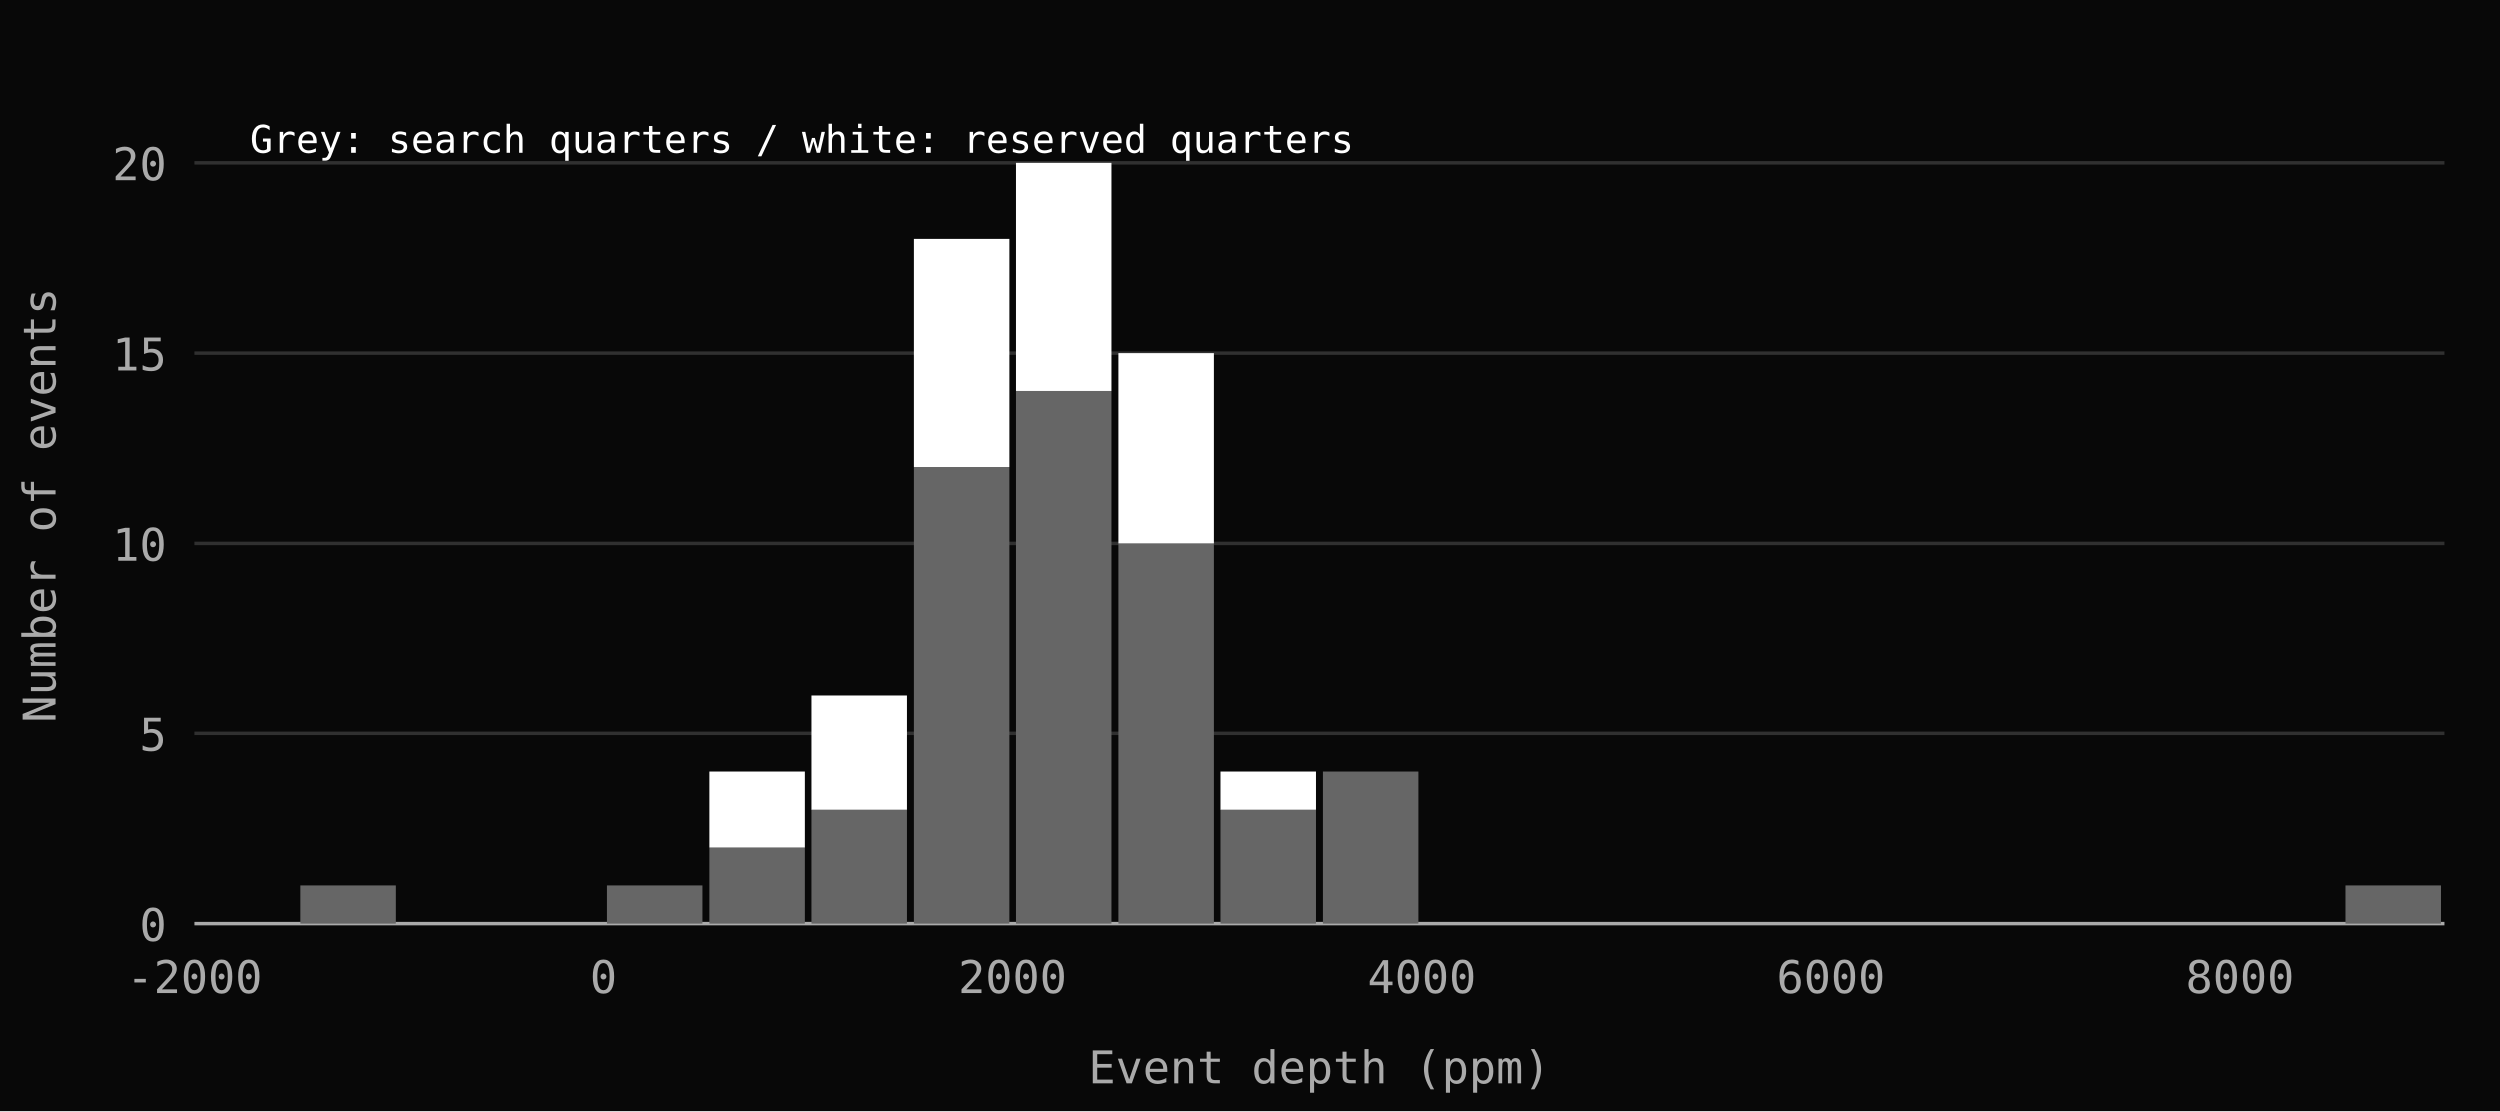
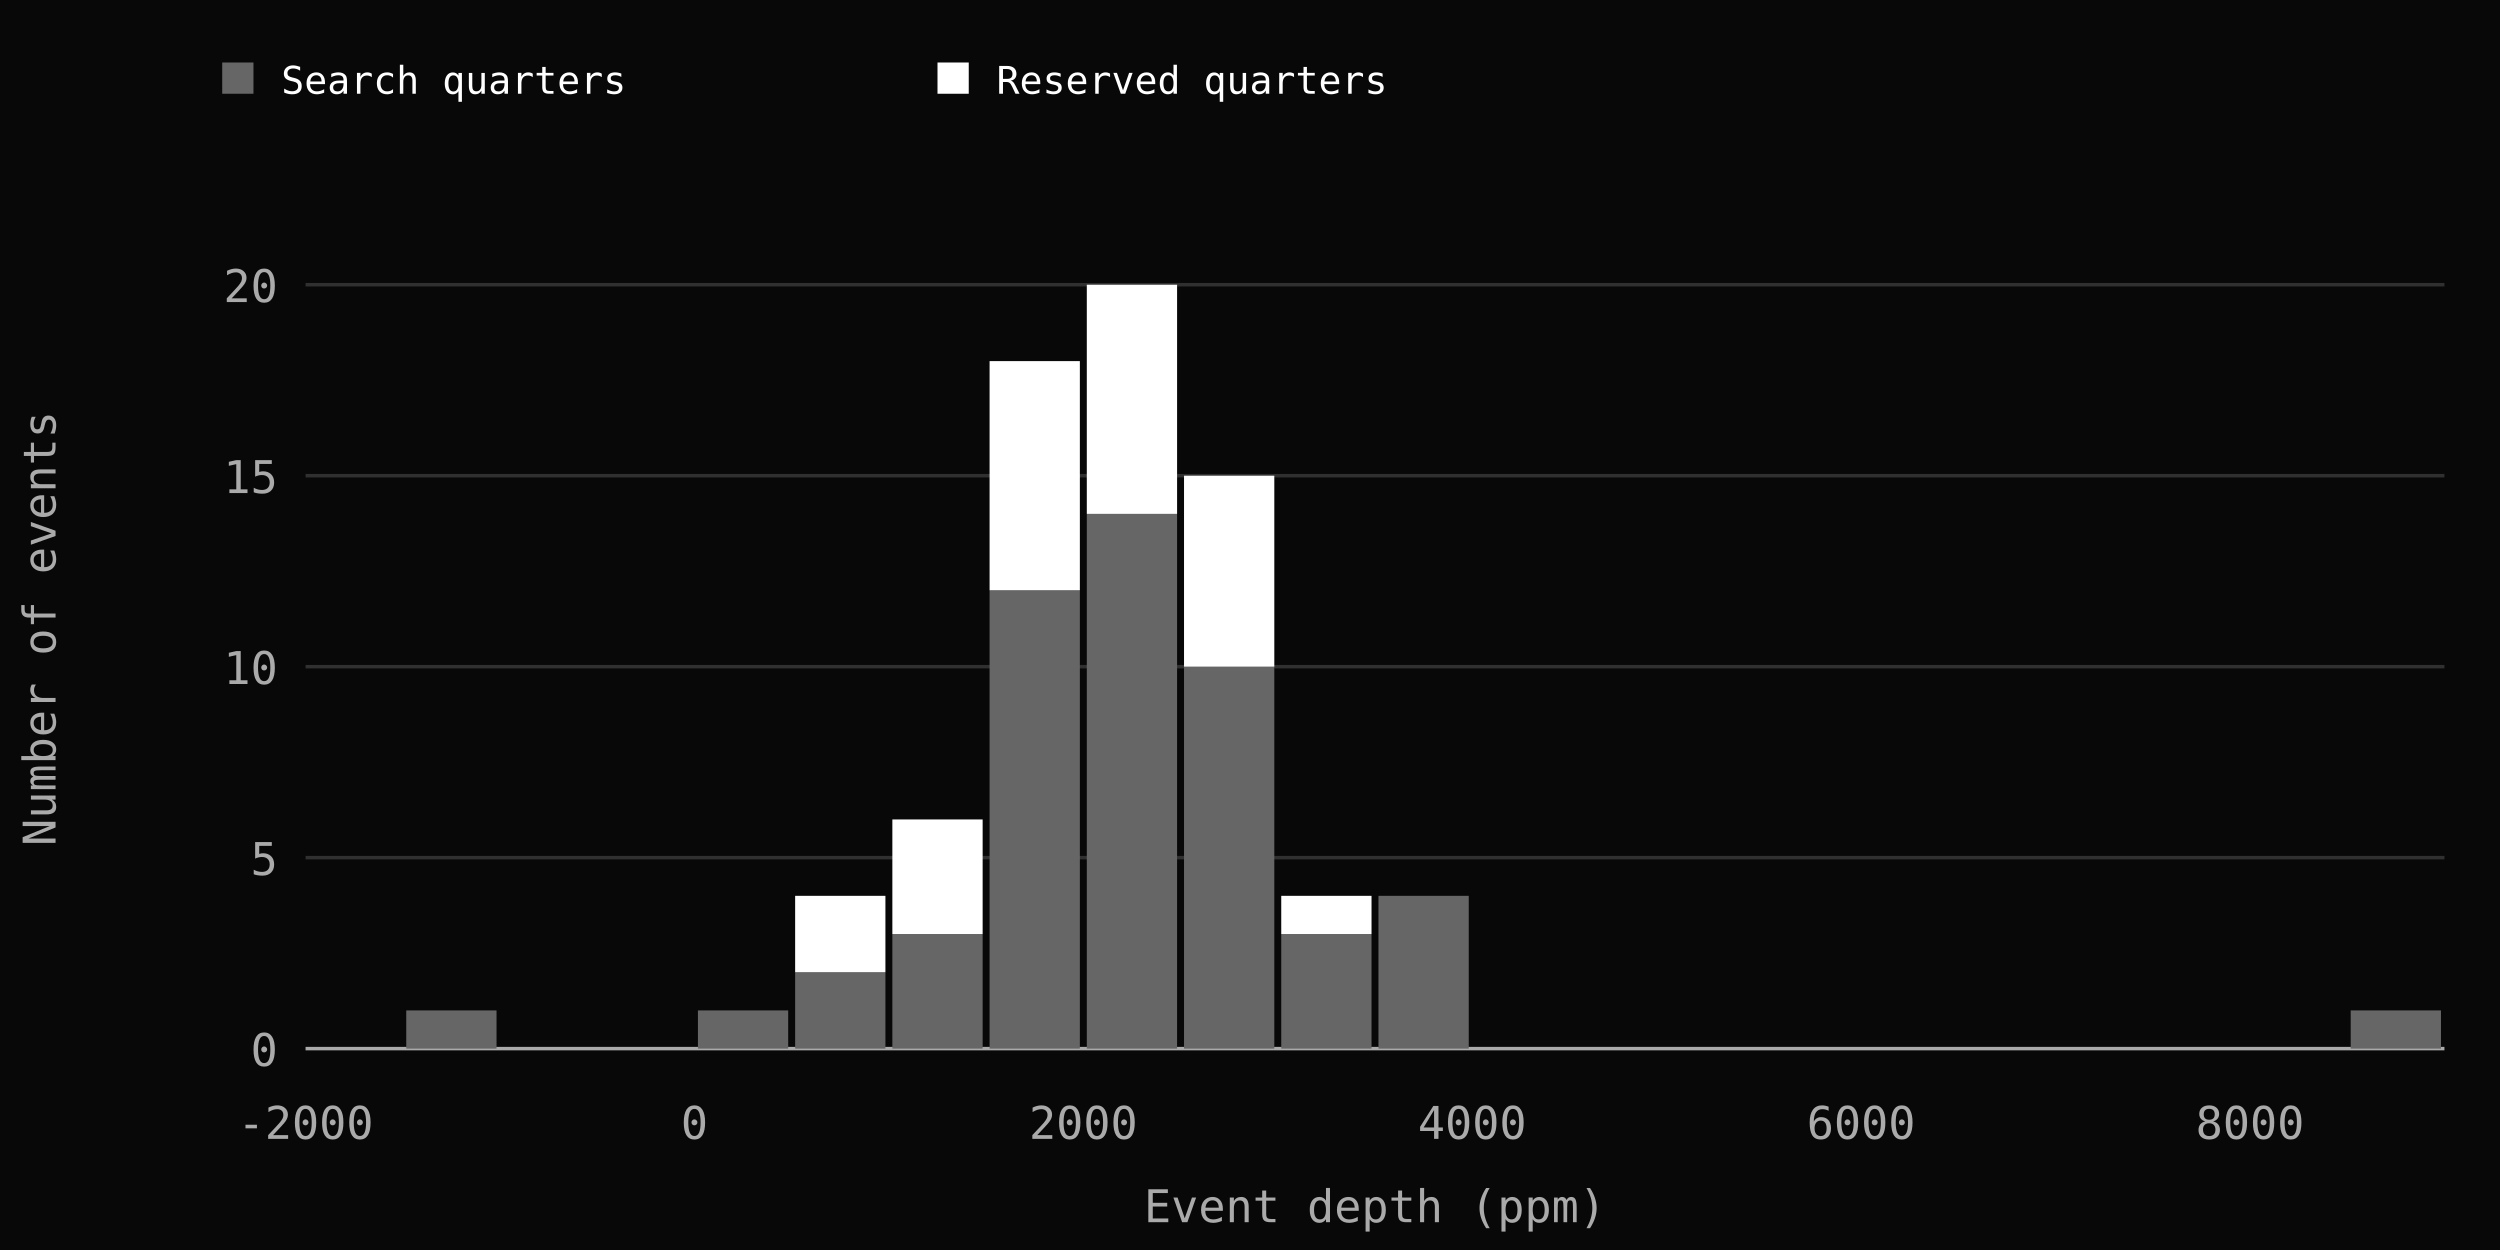
- <svg xmlns="http://www.w3.org/2000/svg" viewBox="0 0 720 320" role="img" aria-labelledby="t d">
-   <rect width="720" height="320" fill="#080808" rx="0" />
-   <text x="56.0" y="286.0" font-size="13" fill="#aaaaaa" text-anchor="middle" font-weight="400" font-family="IBM Plex Mono,monospace">-2000</text>
-   <text x="173.8" y="286.0" font-size="13" fill="#aaaaaa" text-anchor="middle" font-weight="400" font-family="IBM Plex Mono,monospace">0</text>
-   <text x="291.6" y="286.0" font-size="13" fill="#aaaaaa" text-anchor="middle" font-weight="400" font-family="IBM Plex Mono,monospace">2000</text>
-   <text x="409.5" y="286.0" font-size="13" fill="#aaaaaa" text-anchor="middle" font-weight="400" font-family="IBM Plex Mono,monospace">4000</text>
-   <text x="527.3" y="286.0" font-size="13" fill="#aaaaaa" text-anchor="middle" font-weight="400" font-family="IBM Plex Mono,monospace">6000</text>
-   <text x="645.1" y="286.0" font-size="13" fill="#aaaaaa" text-anchor="middle" font-weight="400" font-family="IBM Plex Mono,monospace">8000</text>
-   <text x="380.0" y="312.0" font-size="13" fill="#aaaaaa" text-anchor="middle" font-weight="400" font-family="IBM Plex Mono,monospace">Event depth (ppm)</text>
-   <line x1="56.0" y1="266.0" x2="704.0" y2="266.0" stroke="#aaaaaa" stroke-width="1" />
-   <text x="48.0" y="271.0" font-size="13" fill="#aaaaaa" text-anchor="end" font-weight="400" font-family="IBM Plex Mono,monospace">0</text>
-   <line x1="56.0" y1="211.2" x2="704.0" y2="211.2" stroke="#303030" stroke-width="1" />
-   <text x="48.0" y="216.2" font-size="13" fill="#aaaaaa" text-anchor="end" font-weight="400" font-family="IBM Plex Mono,monospace">5</text>
-   <line x1="56.0" y1="156.5" x2="704.0" y2="156.5" stroke="#303030" stroke-width="1" />
-   <text x="48.0" y="161.5" font-size="13" fill="#aaaaaa" text-anchor="end" font-weight="400" font-family="IBM Plex Mono,monospace">10</text>
-   <line x1="56.0" y1="101.7" x2="704.0" y2="101.7" stroke="#303030" stroke-width="1" />
-   <text x="48.0" y="106.7" font-size="13" fill="#aaaaaa" text-anchor="end" font-weight="400" font-family="IBM Plex Mono,monospace">15</text>
-   <line x1="56.0" y1="46.9" x2="704.0" y2="46.9" stroke="#303030" stroke-width="1" />
-   <text x="48.0" y="51.9" font-size="13" fill="#aaaaaa" text-anchor="end" font-weight="400" font-family="IBM Plex Mono,monospace">20</text>
-   <text x="16.0" y="145.5" font-size="13" fill="#aaaaaa" text-anchor="middle" font-weight="400" font-family="IBM Plex Mono,monospace" transform="rotate(-90 16.0 145.5)">Number of events</text>
-   <rect x="57.0" y="266.0" width="27.5" height="0.0" fill="#666666" rx="0" opacity="1" />
-   <rect x="57.0" y="266.0" width="27.5" height="0.0" fill="#ffffff" rx="0" opacity="1" />
-   <rect x="86.5" y="255.0" width="27.5" height="11.0" fill="#666666" rx="0" opacity="1" />
-   <rect x="86.5" y="255.0" width="27.5" height="0.0" fill="#ffffff" rx="0" opacity="1" />
-   <rect x="115.9" y="266.0" width="27.5" height="0.0" fill="#666666" rx="0" opacity="1" />
-   <rect x="115.9" y="266.0" width="27.5" height="0.0" fill="#ffffff" rx="0" opacity="1" />
-   <rect x="145.4" y="266.0" width="27.5" height="0.0" fill="#666666" rx="0" opacity="1" />
-   <rect x="145.4" y="266.0" width="27.5" height="0.0" fill="#ffffff" rx="0" opacity="1" />
-   <rect x="174.8" y="255.0" width="27.5" height="11.0" fill="#666666" rx="0" opacity="1" />
-   <rect x="174.8" y="255.0" width="27.5" height="0.0" fill="#ffffff" rx="0" opacity="1" />
-   <rect x="204.3" y="244.1" width="27.5" height="21.9" fill="#666666" rx="0" opacity="1" />
-   <rect x="204.3" y="222.2" width="27.5" height="21.9" fill="#ffffff" rx="0" opacity="1" />
-   <rect x="233.7" y="233.1" width="27.5" height="32.9" fill="#666666" rx="0" opacity="1" />
-   <rect x="233.7" y="200.3" width="27.5" height="32.9" fill="#ffffff" rx="0" opacity="1" />
-   <rect x="263.2" y="134.5" width="27.5" height="131.5" fill="#666666" rx="0" opacity="1" />
-   <rect x="263.2" y="68.8" width="27.5" height="65.7" fill="#ffffff" rx="0" opacity="1" />
-   <rect x="292.6" y="112.6" width="27.5" height="153.4" fill="#666666" rx="0" opacity="1" />
-   <rect x="292.6" y="46.9" width="27.5" height="65.7" fill="#ffffff" rx="0" opacity="1" />
-   <rect x="322.1" y="156.5" width="27.5" height="109.5" fill="#666666" rx="0" opacity="1" />
-   <rect x="322.1" y="101.7" width="27.5" height="54.8" fill="#ffffff" rx="0" opacity="1" />
-   <rect x="351.5" y="233.1" width="27.5" height="32.9" fill="#666666" rx="0" opacity="1" />
-   <rect x="351.5" y="222.2" width="27.5" height="11.0" fill="#ffffff" rx="0" opacity="1" />
-   <rect x="381.0" y="222.2" width="27.5" height="43.8" fill="#666666" rx="0" opacity="1" />
-   <rect x="381.0" y="222.2" width="27.5" height="0.0" fill="#ffffff" rx="0" opacity="1" />
-   <rect x="410.5" y="266.0" width="27.5" height="0.0" fill="#666666" rx="0" opacity="1" />
-   <rect x="410.5" y="266.0" width="27.5" height="0.0" fill="#ffffff" rx="0" opacity="1" />
-   <rect x="439.9" y="266.0" width="27.5" height="0.0" fill="#666666" rx="0" opacity="1" />
-   <rect x="439.9" y="266.0" width="27.5" height="0.0" fill="#ffffff" rx="0" opacity="1" />
-   <rect x="469.4" y="266.0" width="27.5" height="0.0" fill="#666666" rx="0" opacity="1" />
-   <rect x="469.4" y="266.0" width="27.5" height="0.0" fill="#ffffff" rx="0" opacity="1" />
-   <rect x="498.8" y="266.0" width="27.5" height="0.0" fill="#666666" rx="0" opacity="1" />
-   <rect x="498.8" y="266.0" width="27.5" height="0.0" fill="#ffffff" rx="0" opacity="1" />
-   <rect x="528.3" y="266.0" width="27.5" height="0.0" fill="#666666" rx="0" opacity="1" />
-   <rect x="528.3" y="266.0" width="27.5" height="0.0" fill="#ffffff" rx="0" opacity="1" />
-   <rect x="557.7" y="266.0" width="27.5" height="0.0" fill="#666666" rx="0" opacity="1" />
-   <rect x="557.7" y="266.0" width="27.5" height="0.0" fill="#ffffff" rx="0" opacity="1" />
-   <rect x="587.2" y="266.0" width="27.5" height="0.0" fill="#666666" rx="0" opacity="1" />
-   <rect x="587.2" y="266.0" width="27.5" height="0.0" fill="#ffffff" rx="0" opacity="1" />
-   <rect x="616.6" y="266.0" width="27.5" height="0.0" fill="#666666" rx="0" opacity="1" />
-   <rect x="616.6" y="266.0" width="27.5" height="0.0" fill="#ffffff" rx="0" opacity="1" />
-   <rect x="646.1" y="266.0" width="27.5" height="0.0" fill="#666666" rx="0" opacity="1" />
-   <rect x="646.1" y="266.0" width="27.5" height="0.0" fill="#ffffff" rx="0" opacity="1" />
-   <rect x="675.5" y="255.0" width="27.5" height="11.0" fill="#666666" rx="0" opacity="1" />
-   <rect x="675.5" y="255.0" width="27.5" height="0.0" fill="#ffffff" rx="0" opacity="1" />
-   <text x="72.0" y="44.0" font-size="11" fill="#ffffff" text-anchor="start" font-weight="400" font-family="IBM Plex Mono,monospace">Grey: search quarters / white: reserved quarters</text>
-   <rect class="chart-hit" x="57.00" y="25.00" width="27.45" height="241.00" fill="transparent" data-chart-detail="[&quot;-2,000 ≤ depth &lt; -1,500 ppm&quot;, [[&quot;Search events&quot;, &quot;0&quot;], [&quot;Reserved events&quot;, &quot;0&quot;], [&quot;Total&quot;, &quot;0&quot;]]]" />
-   <rect class="chart-hit" x="86.45" y="25.00" width="27.45" height="241.00" fill="transparent" data-chart-detail="[&quot;-1,500 ≤ depth &lt; -1,000 ppm&quot;, [[&quot;Search events&quot;, &quot;1&quot;], [&quot;Reserved events&quot;, &quot;0&quot;], [&quot;Total&quot;, &quot;1&quot;]]]" />
-   <rect class="chart-hit" x="115.91" y="25.00" width="27.45" height="241.00" fill="transparent" data-chart-detail="[&quot;-1,000 ≤ depth &lt; -500 ppm&quot;, [[&quot;Search events&quot;, &quot;0&quot;], [&quot;Reserved events&quot;, &quot;0&quot;], [&quot;Total&quot;, &quot;0&quot;]]]" />
-   <rect class="chart-hit" x="145.36" y="25.00" width="27.45" height="241.00" fill="transparent" data-chart-detail="[&quot;-500 ≤ depth &lt; 0 ppm&quot;, [[&quot;Search events&quot;, &quot;0&quot;], [&quot;Reserved events&quot;, &quot;0&quot;], [&quot;Total&quot;, &quot;0&quot;]]]" />
-   <rect class="chart-hit" x="174.82" y="25.00" width="27.45" height="241.00" fill="transparent" data-chart-detail="[&quot;0 ≤ depth &lt; 500 ppm&quot;, [[&quot;Search events&quot;, &quot;1&quot;], [&quot;Reserved events&quot;, &quot;0&quot;], [&quot;Total&quot;, &quot;1&quot;]]]" />
-   <rect class="chart-hit" x="204.27" y="25.00" width="27.45" height="241.00" fill="transparent" data-chart-detail="[&quot;500 ≤ depth &lt; 1,000 ppm&quot;, [[&quot;Search events&quot;, &quot;2&quot;], [&quot;Reserved events&quot;, &quot;2&quot;], [&quot;Total&quot;, &quot;4&quot;]]]" />
-   <rect class="chart-hit" x="233.73" y="25.00" width="27.45" height="241.00" fill="transparent" data-chart-detail="[&quot;1,000 ≤ depth &lt; 1,500 ppm&quot;, [[&quot;Search events&quot;, &quot;3&quot;], [&quot;Reserved events&quot;, &quot;3&quot;], [&quot;Total&quot;, &quot;6&quot;]]]" />
-   <rect class="chart-hit" x="263.18" y="25.00" width="27.45" height="241.00" fill="transparent" data-chart-detail="[&quot;1,500 ≤ depth &lt; 2,000 ppm&quot;, [[&quot;Search events&quot;, &quot;12&quot;], [&quot;Reserved events&quot;, &quot;6&quot;], [&quot;Total&quot;, &quot;18&quot;]]]" />
-   <rect class="chart-hit" x="292.64" y="25.00" width="27.45" height="241.00" fill="transparent" data-chart-detail="[&quot;2,000 ≤ depth &lt; 2,500 ppm&quot;, [[&quot;Search events&quot;, &quot;14&quot;], [&quot;Reserved events&quot;, &quot;6&quot;], [&quot;Total&quot;, &quot;20&quot;]]]" />
-   <rect class="chart-hit" x="322.09" y="25.00" width="27.45" height="241.00" fill="transparent" data-chart-detail="[&quot;2,500 ≤ depth &lt; 3,000 ppm&quot;, [[&quot;Search events&quot;, &quot;10&quot;], [&quot;Reserved events&quot;, &quot;5&quot;], [&quot;Total&quot;, &quot;15&quot;]]]" />
-   <rect class="chart-hit" x="351.55" y="25.00" width="27.45" height="241.00" fill="transparent" data-chart-detail="[&quot;3,000 ≤ depth &lt; 3,500 ppm&quot;, [[&quot;Search events&quot;, &quot;3&quot;], [&quot;Reserved events&quot;, &quot;1&quot;], [&quot;Total&quot;, &quot;4&quot;]]]" />
-   <rect class="chart-hit" x="381.00" y="25.00" width="27.45" height="241.00" fill="transparent" data-chart-detail="[&quot;3,500 ≤ depth &lt; 4,000 ppm&quot;, [[&quot;Search events&quot;, &quot;4&quot;], [&quot;Reserved events&quot;, &quot;0&quot;], [&quot;Total&quot;, &quot;4&quot;]]]" />
-   <rect class="chart-hit" x="410.45" y="25.00" width="27.45" height="241.00" fill="transparent" data-chart-detail="[&quot;4,000 ≤ depth &lt; 4,500 ppm&quot;, [[&quot;Search events&quot;, &quot;0&quot;], [&quot;Reserved events&quot;, &quot;0&quot;], [&quot;Total&quot;, &quot;0&quot;]]]" />
-   <rect class="chart-hit" x="439.91" y="25.00" width="27.45" height="241.00" fill="transparent" data-chart-detail="[&quot;4,500 ≤ depth &lt; 5,000 ppm&quot;, [[&quot;Search events&quot;, &quot;0&quot;], [&quot;Reserved events&quot;, &quot;0&quot;], [&quot;Total&quot;, &quot;0&quot;]]]" />
-   <rect class="chart-hit" x="469.36" y="25.00" width="27.45" height="241.00" fill="transparent" data-chart-detail="[&quot;5,000 ≤ depth &lt; 5,500 ppm&quot;, [[&quot;Search events&quot;, &quot;0&quot;], [&quot;Reserved events&quot;, &quot;0&quot;], [&quot;Total&quot;, &quot;0&quot;]]]" />
-   <rect class="chart-hit" x="498.82" y="25.00" width="27.45" height="241.00" fill="transparent" data-chart-detail="[&quot;5,500 ≤ depth &lt; 6,000 ppm&quot;, [[&quot;Search events&quot;, &quot;0&quot;], [&quot;Reserved events&quot;, &quot;0&quot;], [&quot;Total&quot;, &quot;0&quot;]]]" />
-   <rect class="chart-hit" x="528.27" y="25.00" width="27.45" height="241.00" fill="transparent" data-chart-detail="[&quot;6,000 ≤ depth &lt; 6,500 ppm&quot;, [[&quot;Search events&quot;, &quot;0&quot;], [&quot;Reserved events&quot;, &quot;0&quot;], [&quot;Total&quot;, &quot;0&quot;]]]" />
-   <rect class="chart-hit" x="557.73" y="25.00" width="27.45" height="241.00" fill="transparent" data-chart-detail="[&quot;6,500 ≤ depth &lt; 7,000 ppm&quot;, [[&quot;Search events&quot;, &quot;0&quot;], [&quot;Reserved events&quot;, &quot;0&quot;], [&quot;Total&quot;, &quot;0&quot;]]]" />
-   <rect class="chart-hit" x="587.18" y="25.00" width="27.45" height="241.00" fill="transparent" data-chart-detail="[&quot;7,000 ≤ depth &lt; 7,500 ppm&quot;, [[&quot;Search events&quot;, &quot;0&quot;], [&quot;Reserved events&quot;, &quot;0&quot;], [&quot;Total&quot;, &quot;0&quot;]]]" />
-   <rect class="chart-hit" x="616.64" y="25.00" width="27.45" height="241.00" fill="transparent" data-chart-detail="[&quot;7,500 ≤ depth &lt; 8,000 ppm&quot;, [[&quot;Search events&quot;, &quot;0&quot;], [&quot;Reserved events&quot;, &quot;0&quot;], [&quot;Total&quot;, &quot;0&quot;]]]" />
-   <rect class="chart-hit" x="646.09" y="25.00" width="27.45" height="241.00" fill="transparent" data-chart-detail="[&quot;8,000 ≤ depth &lt; 8,500 ppm&quot;, [[&quot;Search events&quot;, &quot;0&quot;], [&quot;Reserved events&quot;, &quot;0&quot;], [&quot;Total&quot;, &quot;0&quot;]]]" />
-   <rect class="chart-hit" x="675.55" y="25.00" width="27.45" height="241.00" fill="transparent" data-chart-detail="[&quot;8,500 ≤ depth &lt; 9,000 ppm&quot;, [[&quot;Search events&quot;, &quot;1&quot;], [&quot;Reserved events&quot;, &quot;0&quot;], [&quot;Total&quot;, &quot;1&quot;]]]" />
+ <svg xmlns="http://www.w3.org/2000/svg" viewBox="0 0 720 360" role="img" aria-labelledby="t d">
+   <rect width="720" height="360" fill="#080808" rx="0" />
+   <text x="88.0" y="328.0" font-size="13" fill="#aaaaaa" text-anchor="middle" font-weight="400" font-family="IBM Plex Mono,monospace">-2000</text>
+   <text x="200.0" y="328.0" font-size="13" fill="#aaaaaa" text-anchor="middle" font-weight="400" font-family="IBM Plex Mono,monospace">0</text>
+   <text x="312.0" y="328.0" font-size="13" fill="#aaaaaa" text-anchor="middle" font-weight="400" font-family="IBM Plex Mono,monospace">2000</text>
+   <text x="424.0" y="328.0" font-size="13" fill="#aaaaaa" text-anchor="middle" font-weight="400" font-family="IBM Plex Mono,monospace">4000</text>
+   <text x="536.0" y="328.0" font-size="13" fill="#aaaaaa" text-anchor="middle" font-weight="400" font-family="IBM Plex Mono,monospace">6000</text>
+   <text x="648.0" y="328.0" font-size="13" fill="#aaaaaa" text-anchor="middle" font-weight="400" font-family="IBM Plex Mono,monospace">8000</text>
+   <text x="396.0" y="352.0" font-size="13" fill="#aaaaaa" text-anchor="middle" font-weight="400" font-family="IBM Plex Mono,monospace">Event depth (ppm)</text>
+   <line x1="88.0" y1="302.0" x2="704.0" y2="302.0" stroke="#aaaaaa" stroke-width="1" />
+   <text x="80.0" y="307.0" font-size="13" fill="#aaaaaa" text-anchor="end" font-weight="400" font-family="IBM Plex Mono,monospace">0</text>
+   <line x1="88.0" y1="247.0" x2="704.0" y2="247.0" stroke="#303030" stroke-width="1" />
+   <text x="80.0" y="252.0" font-size="13" fill="#aaaaaa" text-anchor="end" font-weight="400" font-family="IBM Plex Mono,monospace">5</text>
+   <line x1="88.0" y1="192.0" x2="704.0" y2="192.0" stroke="#303030" stroke-width="1" />
+   <text x="80.0" y="197.0" font-size="13" fill="#aaaaaa" text-anchor="end" font-weight="400" font-family="IBM Plex Mono,monospace">10</text>
+   <line x1="88.0" y1="137.0" x2="704.0" y2="137.0" stroke="#303030" stroke-width="1" />
+   <text x="80.0" y="142.0" font-size="13" fill="#aaaaaa" text-anchor="end" font-weight="400" font-family="IBM Plex Mono,monospace">15</text>
+   <line x1="88.0" y1="82.0" x2="704.0" y2="82.0" stroke="#303030" stroke-width="1" />
+   <text x="80.0" y="87.0" font-size="13" fill="#aaaaaa" text-anchor="end" font-weight="400" font-family="IBM Plex Mono,monospace">20</text>
+   <text x="16.0" y="181.0" font-size="13" fill="#aaaaaa" text-anchor="middle" font-weight="400" font-family="IBM Plex Mono,monospace" transform="rotate(-90 16.0 181.0)">Number of events</text>
+   <g class="chart-grow-bar" style="transform-origin:0px 302.00px">
+     <rect x="89.0" y="302.0" width="26.0" height="0.0" fill="#666666" rx="0" opacity="1" />
+     <rect x="89.0" y="302.0" width="26.0" height="0.0" fill="#ffffff" rx="0" opacity="1" />
+   </g>
+   <g class="chart-grow-bar" style="transform-origin:0px 302.00px">
+     <rect x="117.0" y="291.0" width="26.0" height="11.0" fill="#666666" rx="0" opacity="1" />
+     <rect x="117.0" y="291.0" width="26.0" height="0.0" fill="#ffffff" rx="0" opacity="1" />
+   </g>
+   <g class="chart-grow-bar" style="transform-origin:0px 302.00px">
+     <rect x="145.0" y="302.0" width="26.0" height="0.0" fill="#666666" rx="0" opacity="1" />
+     <rect x="145.0" y="302.0" width="26.0" height="0.0" fill="#ffffff" rx="0" opacity="1" />
+   </g>
+   <g class="chart-grow-bar" style="transform-origin:0px 302.00px">
+     <rect x="173.0" y="302.0" width="26.0" height="0.0" fill="#666666" rx="0" opacity="1" />
+     <rect x="173.0" y="302.0" width="26.0" height="0.0" fill="#ffffff" rx="0" opacity="1" />
+   </g>
+   <g class="chart-grow-bar" style="transform-origin:0px 302.00px">
+     <rect x="201.0" y="291.0" width="26.0" height="11.0" fill="#666666" rx="0" opacity="1" />
+     <rect x="201.0" y="291.0" width="26.0" height="0.0" fill="#ffffff" rx="0" opacity="1" />
+   </g>
+   <g class="chart-grow-bar" style="transform-origin:0px 302.00px">
+     <rect x="229.0" y="280.0" width="26.0" height="22.0" fill="#666666" rx="0" opacity="1" />
+     <rect x="229.0" y="258.0" width="26.0" height="22.0" fill="#ffffff" rx="0" opacity="1" />
+   </g>
+   <g class="chart-grow-bar" style="transform-origin:0px 302.00px">
+     <rect x="257.0" y="269.0" width="26.0" height="33.0" fill="#666666" rx="0" opacity="1" />
+     <rect x="257.0" y="236.0" width="26.0" height="33.0" fill="#ffffff" rx="0" opacity="1" />
+   </g>
+   <g class="chart-grow-bar" style="transform-origin:0px 302.00px">
+     <rect x="285.0" y="170.0" width="26.0" height="132.0" fill="#666666" rx="0" opacity="1" />
+     <rect x="285.0" y="104.0" width="26.0" height="66.0" fill="#ffffff" rx="0" opacity="1" />
+   </g>
+   <g class="chart-grow-bar" style="transform-origin:0px 302.00px">
+     <rect x="313.0" y="148.0" width="26.0" height="154.0" fill="#666666" rx="0" opacity="1" />
+     <rect x="313.0" y="82.0" width="26.0" height="66.0" fill="#ffffff" rx="0" opacity="1" />
+   </g>
+   <g class="chart-grow-bar" style="transform-origin:0px 302.00px">
+     <rect x="341.0" y="192.0" width="26.0" height="110.0" fill="#666666" rx="0" opacity="1" />
+     <rect x="341.0" y="137.0" width="26.0" height="55.0" fill="#ffffff" rx="0" opacity="1" />
+   </g>
+   <g class="chart-grow-bar" style="transform-origin:0px 302.00px">
+     <rect x="369.0" y="269.0" width="26.0" height="33.0" fill="#666666" rx="0" opacity="1" />
+     <rect x="369.0" y="258.0" width="26.0" height="11.0" fill="#ffffff" rx="0" opacity="1" />
+   </g>
+   <g class="chart-grow-bar" style="transform-origin:0px 302.00px">
+     <rect x="397.0" y="258.0" width="26.0" height="44.0" fill="#666666" rx="0" opacity="1" />
+     <rect x="397.0" y="258.0" width="26.0" height="0.0" fill="#ffffff" rx="0" opacity="1" />
+   </g>
+   <g class="chart-grow-bar" style="transform-origin:0px 302.00px">
+     <rect x="425.0" y="302.0" width="26.0" height="0.0" fill="#666666" rx="0" opacity="1" />
+     <rect x="425.0" y="302.0" width="26.0" height="0.0" fill="#ffffff" rx="0" opacity="1" />
+   </g>
+   <g class="chart-grow-bar" style="transform-origin:0px 302.00px">
+     <rect x="453.0" y="302.0" width="26.0" height="0.0" fill="#666666" rx="0" opacity="1" />
+     <rect x="453.0" y="302.0" width="26.0" height="0.0" fill="#ffffff" rx="0" opacity="1" />
+   </g>
+   <g class="chart-grow-bar" style="transform-origin:0px 302.00px">
+     <rect x="481.0" y="302.0" width="26.0" height="0.0" fill="#666666" rx="0" opacity="1" />
+     <rect x="481.0" y="302.0" width="26.0" height="0.0" fill="#ffffff" rx="0" opacity="1" />
+   </g>
+   <g class="chart-grow-bar" style="transform-origin:0px 302.00px">
+     <rect x="509.0" y="302.0" width="26.0" height="0.0" fill="#666666" rx="0" opacity="1" />
+     <rect x="509.0" y="302.0" width="26.0" height="0.0" fill="#ffffff" rx="0" opacity="1" />
+   </g>
+   <g class="chart-grow-bar" style="transform-origin:0px 302.00px">
+     <rect x="537.0" y="302.0" width="26.0" height="0.0" fill="#666666" rx="0" opacity="1" />
+     <rect x="537.0" y="302.0" width="26.0" height="0.0" fill="#ffffff" rx="0" opacity="1" />
+   </g>
+   <g class="chart-grow-bar" style="transform-origin:0px 302.00px">
+     <rect x="565.0" y="302.0" width="26.0" height="0.0" fill="#666666" rx="0" opacity="1" />
+     <rect x="565.0" y="302.0" width="26.0" height="0.0" fill="#ffffff" rx="0" opacity="1" />
+   </g>
+   <g class="chart-grow-bar" style="transform-origin:0px 302.00px">
+     <rect x="593.0" y="302.0" width="26.0" height="0.0" fill="#666666" rx="0" opacity="1" />
+     <rect x="593.0" y="302.0" width="26.0" height="0.0" fill="#ffffff" rx="0" opacity="1" />
+   </g>
+   <g class="chart-grow-bar" style="transform-origin:0px 302.00px">
+     <rect x="621.0" y="302.0" width="26.0" height="0.0" fill="#666666" rx="0" opacity="1" />
+     <rect x="621.0" y="302.0" width="26.0" height="0.0" fill="#ffffff" rx="0" opacity="1" />
+   </g>
+   <g class="chart-grow-bar" style="transform-origin:0px 302.00px">
+     <rect x="649.0" y="302.0" width="26.0" height="0.0" fill="#666666" rx="0" opacity="1" />
+     <rect x="649.0" y="302.0" width="26.0" height="0.0" fill="#ffffff" rx="0" opacity="1" />
+   </g>
+   <g class="chart-grow-bar" style="transform-origin:0px 302.00px">
+     <rect x="677.0" y="291.0" width="26.0" height="11.0" fill="#666666" rx="0" opacity="1" />
+     <rect x="677.0" y="291.0" width="26.0" height="0.0" fill="#ffffff" rx="0" opacity="1" />
+   </g>
+   <rect x="64.0" y="18.0" width="9.0" height="9.0" fill="#666666" rx="0" opacity="1" />
+   <text x="81.0" y="27.0" font-size="11" fill="#ffffff" text-anchor="start" font-weight="400" font-family="IBM Plex Mono,monospace">Search quarters</text>
+   <rect x="270.0" y="18.0" width="9.0" height="9.0" fill="#ffffff" rx="0" opacity="1" />
+   <text x="287.0" y="27.0" font-size="11" fill="#ffffff" text-anchor="start" font-weight="400" font-family="IBM Plex Mono,monospace">Reserved quarters</text>
+   <rect class="chart-hit" x="89.00" y="60.00" width="26.00" height="242.00" fill="transparent" data-chart-detail="[&quot;-2,000 ≤ depth &lt; -1,500 ppm&quot;, [[&quot;Search events&quot;, &quot;0&quot;], [&quot;Reserved events&quot;, &quot;0&quot;], [&quot;Total&quot;, &quot;0&quot;]]]" />
+   <rect class="chart-hit" x="117.00" y="60.00" width="26.00" height="242.00" fill="transparent" data-chart-detail="[&quot;-1,500 ≤ depth &lt; -1,000 ppm&quot;, [[&quot;Search events&quot;, &quot;1&quot;], [&quot;Reserved events&quot;, &quot;0&quot;], [&quot;Total&quot;, &quot;1&quot;]]]" />
+   <rect class="chart-hit" x="145.00" y="60.00" width="26.00" height="242.00" fill="transparent" data-chart-detail="[&quot;-1,000 ≤ depth &lt; -500 ppm&quot;, [[&quot;Search events&quot;, &quot;0&quot;], [&quot;Reserved events&quot;, &quot;0&quot;], [&quot;Total&quot;, &quot;0&quot;]]]" />
+   <rect class="chart-hit" x="173.00" y="60.00" width="26.00" height="242.00" fill="transparent" data-chart-detail="[&quot;-500 ≤ depth &lt; 0 ppm&quot;, [[&quot;Search events&quot;, &quot;0&quot;], [&quot;Reserved events&quot;, &quot;0&quot;], [&quot;Total&quot;, &quot;0&quot;]]]" />
+   <rect class="chart-hit" x="201.00" y="60.00" width="26.00" height="242.00" fill="transparent" data-chart-detail="[&quot;0 ≤ depth &lt; 500 ppm&quot;, [[&quot;Search events&quot;, &quot;1&quot;], [&quot;Reserved events&quot;, &quot;0&quot;], [&quot;Total&quot;, &quot;1&quot;]]]" />
+   <rect class="chart-hit" x="229.00" y="60.00" width="26.00" height="242.00" fill="transparent" data-chart-detail="[&quot;500 ≤ depth &lt; 1,000 ppm&quot;, [[&quot;Search events&quot;, &quot;2&quot;], [&quot;Reserved events&quot;, &quot;2&quot;], [&quot;Total&quot;, &quot;4&quot;]]]" />
+   <rect class="chart-hit" x="257.00" y="60.00" width="26.00" height="242.00" fill="transparent" data-chart-detail="[&quot;1,000 ≤ depth &lt; 1,500 ppm&quot;, [[&quot;Search events&quot;, &quot;3&quot;], [&quot;Reserved events&quot;, &quot;3&quot;], [&quot;Total&quot;, &quot;6&quot;]]]" />
+   <rect class="chart-hit" x="285.00" y="60.00" width="26.00" height="242.00" fill="transparent" data-chart-detail="[&quot;1,500 ≤ depth &lt; 2,000 ppm&quot;, [[&quot;Search events&quot;, &quot;12&quot;], [&quot;Reserved events&quot;, &quot;6&quot;], [&quot;Total&quot;, &quot;18&quot;]]]" />
+   <rect class="chart-hit" x="313.00" y="60.00" width="26.00" height="242.00" fill="transparent" data-chart-detail="[&quot;2,000 ≤ depth &lt; 2,500 ppm&quot;, [[&quot;Search events&quot;, &quot;14&quot;], [&quot;Reserved events&quot;, &quot;6&quot;], [&quot;Total&quot;, &quot;20&quot;]]]" />
+   <rect class="chart-hit" x="341.00" y="60.00" width="26.00" height="242.00" fill="transparent" data-chart-detail="[&quot;2,500 ≤ depth &lt; 3,000 ppm&quot;, [[&quot;Search events&quot;, &quot;10&quot;], [&quot;Reserved events&quot;, &quot;5&quot;], [&quot;Total&quot;, &quot;15&quot;]]]" />
+   <rect class="chart-hit" x="369.00" y="60.00" width="26.00" height="242.00" fill="transparent" data-chart-detail="[&quot;3,000 ≤ depth &lt; 3,500 ppm&quot;, [[&quot;Search events&quot;, &quot;3&quot;], [&quot;Reserved events&quot;, &quot;1&quot;], [&quot;Total&quot;, &quot;4&quot;]]]" />
+   <rect class="chart-hit" x="397.00" y="60.00" width="26.00" height="242.00" fill="transparent" data-chart-detail="[&quot;3,500 ≤ depth &lt; 4,000 ppm&quot;, [[&quot;Search events&quot;, &quot;4&quot;], [&quot;Reserved events&quot;, &quot;0&quot;], [&quot;Total&quot;, &quot;4&quot;]]]" />
+   <rect class="chart-hit" x="425.00" y="60.00" width="26.00" height="242.00" fill="transparent" data-chart-detail="[&quot;4,000 ≤ depth &lt; 4,500 ppm&quot;, [[&quot;Search events&quot;, &quot;0&quot;], [&quot;Reserved events&quot;, &quot;0&quot;], [&quot;Total&quot;, &quot;0&quot;]]]" />
+   <rect class="chart-hit" x="453.00" y="60.00" width="26.00" height="242.00" fill="transparent" data-chart-detail="[&quot;4,500 ≤ depth &lt; 5,000 ppm&quot;, [[&quot;Search events&quot;, &quot;0&quot;], [&quot;Reserved events&quot;, &quot;0&quot;], [&quot;Total&quot;, &quot;0&quot;]]]" />
+   <rect class="chart-hit" x="481.00" y="60.00" width="26.00" height="242.00" fill="transparent" data-chart-detail="[&quot;5,000 ≤ depth &lt; 5,500 ppm&quot;, [[&quot;Search events&quot;, &quot;0&quot;], [&quot;Reserved events&quot;, &quot;0&quot;], [&quot;Total&quot;, &quot;0&quot;]]]" />
+   <rect class="chart-hit" x="509.00" y="60.00" width="26.00" height="242.00" fill="transparent" data-chart-detail="[&quot;5,500 ≤ depth &lt; 6,000 ppm&quot;, [[&quot;Search events&quot;, &quot;0&quot;], [&quot;Reserved events&quot;, &quot;0&quot;], [&quot;Total&quot;, &quot;0&quot;]]]" />
+   <rect class="chart-hit" x="537.00" y="60.00" width="26.00" height="242.00" fill="transparent" data-chart-detail="[&quot;6,000 ≤ depth &lt; 6,500 ppm&quot;, [[&quot;Search events&quot;, &quot;0&quot;], [&quot;Reserved events&quot;, &quot;0&quot;], [&quot;Total&quot;, &quot;0&quot;]]]" />
+   <rect class="chart-hit" x="565.00" y="60.00" width="26.00" height="242.00" fill="transparent" data-chart-detail="[&quot;6,500 ≤ depth &lt; 7,000 ppm&quot;, [[&quot;Search events&quot;, &quot;0&quot;], [&quot;Reserved events&quot;, &quot;0&quot;], [&quot;Total&quot;, &quot;0&quot;]]]" />
+   <rect class="chart-hit" x="593.00" y="60.00" width="26.00" height="242.00" fill="transparent" data-chart-detail="[&quot;7,000 ≤ depth &lt; 7,500 ppm&quot;, [[&quot;Search events&quot;, &quot;0&quot;], [&quot;Reserved events&quot;, &quot;0&quot;], [&quot;Total&quot;, &quot;0&quot;]]]" />
+   <rect class="chart-hit" x="621.00" y="60.00" width="26.00" height="242.00" fill="transparent" data-chart-detail="[&quot;7,500 ≤ depth &lt; 8,000 ppm&quot;, [[&quot;Search events&quot;, &quot;0&quot;], [&quot;Reserved events&quot;, &quot;0&quot;], [&quot;Total&quot;, &quot;0&quot;]]]" />
+   <rect class="chart-hit" x="649.00" y="60.00" width="26.00" height="242.00" fill="transparent" data-chart-detail="[&quot;8,000 ≤ depth &lt; 8,500 ppm&quot;, [[&quot;Search events&quot;, &quot;0&quot;], [&quot;Reserved events&quot;, &quot;0&quot;], [&quot;Total&quot;, &quot;0&quot;]]]" />
+   <rect class="chart-hit" x="677.00" y="60.00" width="26.00" height="242.00" fill="transparent" data-chart-detail="[&quot;8,500 ≤ depth &lt; 9,000 ppm&quot;, [[&quot;Search events&quot;, &quot;1&quot;], [&quot;Reserved events&quot;, &quot;0&quot;], [&quot;Total&quot;, &quot;1&quot;]]]" />
</svg>
